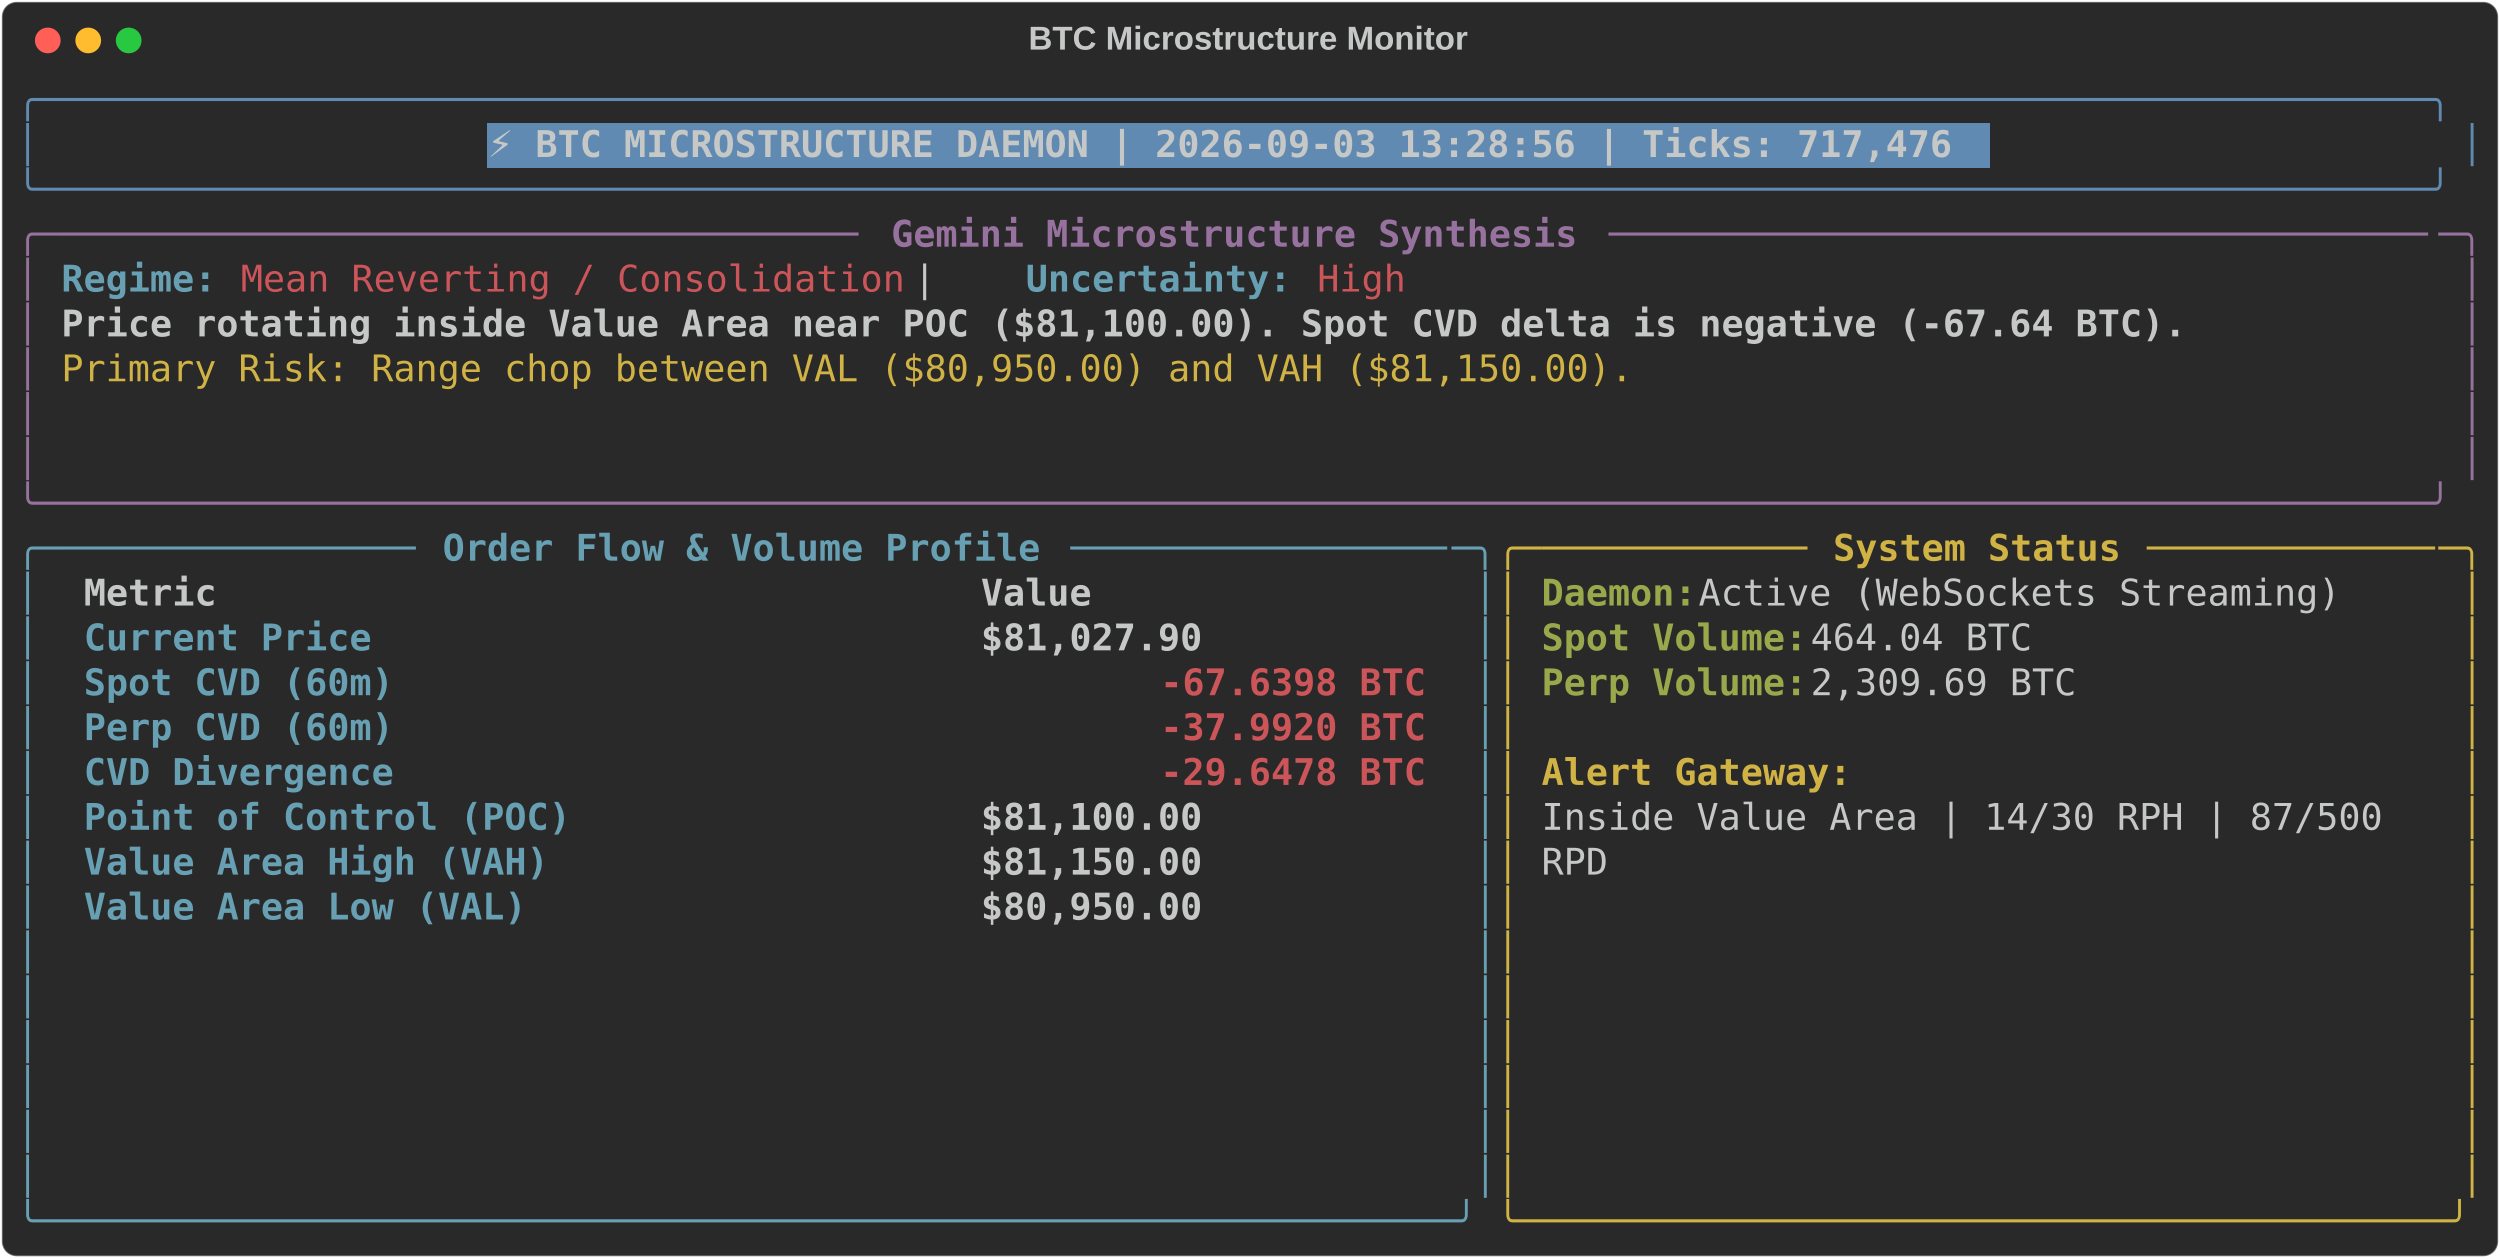
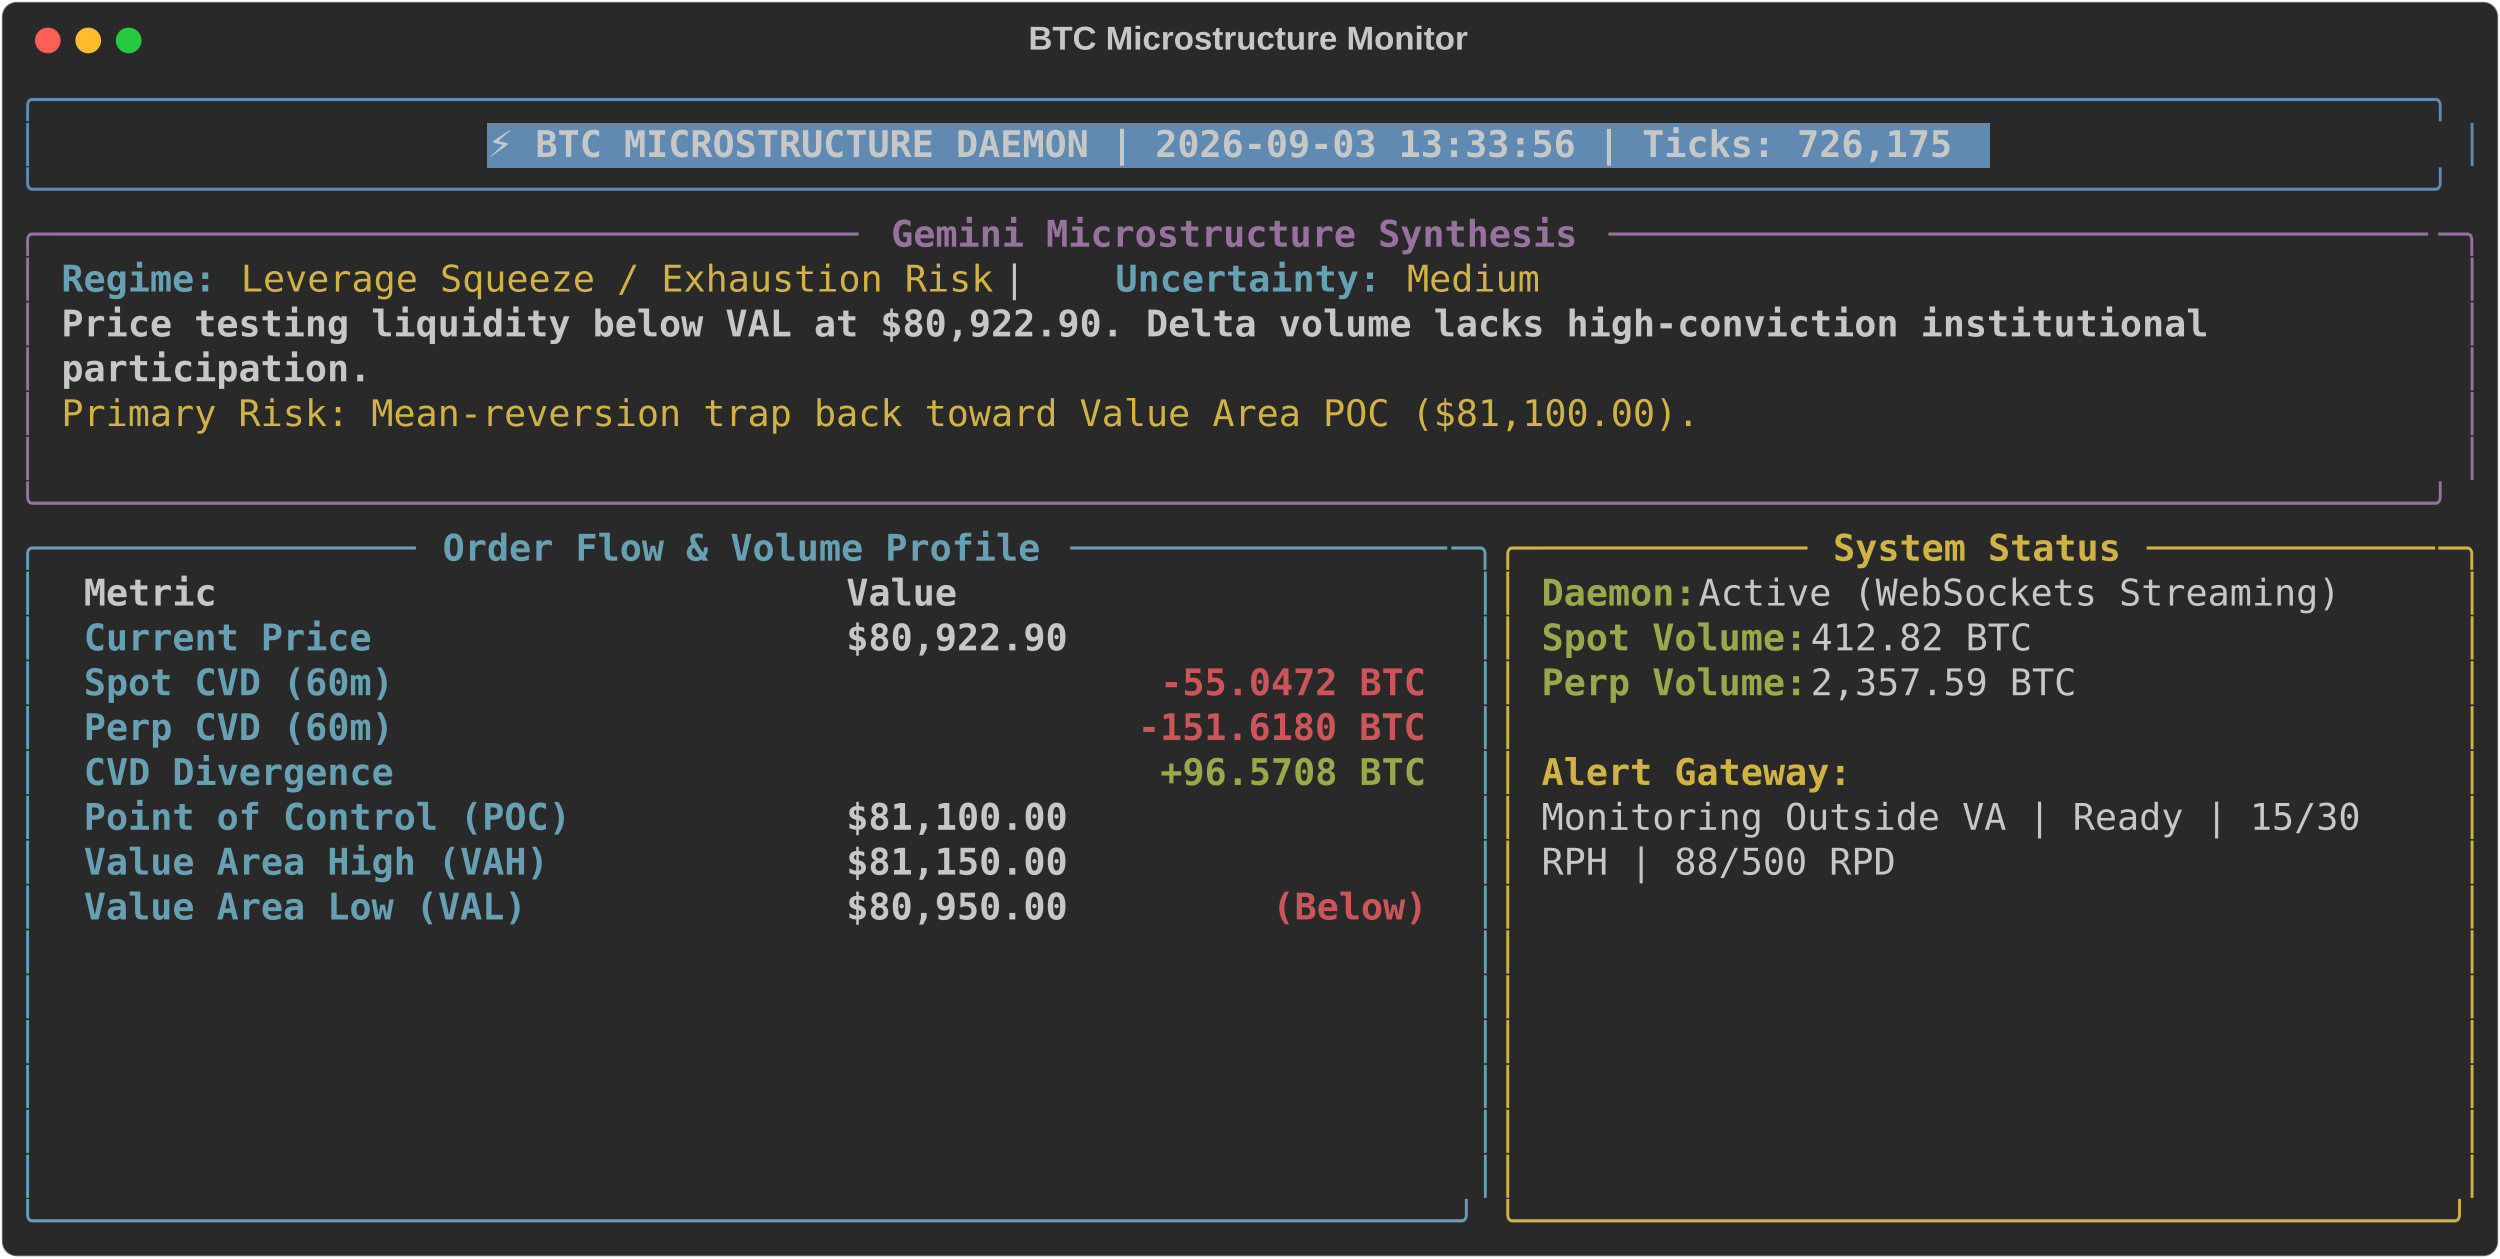
<svg xmlns="http://www.w3.org/2000/svg" class="rich-terminal" viewBox="0 0 1360 684.4">
  <style>

    @font-face {
        font-family: "Fira Code";
        src: local("FiraCode-Regular"),
                url("https://cdnjs.cloudflare.com/ajax/libs/firacode/6.2.0/woff2/FiraCode-Regular.woff2") format("woff2"),
                url("https://cdnjs.cloudflare.com/ajax/libs/firacode/6.2.0/woff/FiraCode-Regular.woff") format("woff");
        font-style: normal;
        font-weight: 400;
    }
    @font-face {
        font-family: "Fira Code";
        src: local("FiraCode-Bold"),
                url("https://cdnjs.cloudflare.com/ajax/libs/firacode/6.2.0/woff2/FiraCode-Bold.woff2") format("woff2"),
                url("https://cdnjs.cloudflare.com/ajax/libs/firacode/6.2.0/woff/FiraCode-Bold.woff") format("woff");
        font-style: bold;
        font-weight: 700;
    }

-     .terminal-2602848865-matrix {
+     .terminal-1379376359-matrix {
        font-family: Fira Code, monospace;
        font-size: 20px;
        line-height: 24.4px;
        font-variant-east-asian: full-width;
    }

-     .terminal-2602848865-title {
+     .terminal-1379376359-title {
        font-size: 18px;
        font-weight: bold;
        font-family: arial;
    }

-     .terminal-2602848865-r1 { fill: #608ab1 }
- .terminal-2602848865-r2 { fill: #c5c8c6 }
- .terminal-2602848865-r3 { fill: #c5c8c6;font-weight: bold }
- .terminal-2602848865-r4 { fill: #98729f }
- .terminal-2602848865-r5 { fill: #98729f;font-weight: bold }
- .terminal-2602848865-r6 { fill: #68a0b3;font-weight: bold }
- .terminal-2602848865-r7 { fill: #cc555a }
- .terminal-2602848865-r8 { fill: #d0b344 }
- .terminal-2602848865-r9 { fill: #68a0b3 }
- .terminal-2602848865-r10 { fill: #d0b344;font-weight: bold }
- .terminal-2602848865-r11 { fill: #98a84b;font-weight: bold }
- .terminal-2602848865-r12 { fill: #cc555a;font-weight: bold }
+     .terminal-1379376359-r1 { fill: #608ab1 }
+ .terminal-1379376359-r2 { fill: #c5c8c6 }
+ .terminal-1379376359-r3 { fill: #c5c8c6;font-weight: bold }
+ .terminal-1379376359-r4 { fill: #98729f }
+ .terminal-1379376359-r5 { fill: #98729f;font-weight: bold }
+ .terminal-1379376359-r6 { fill: #68a0b3;font-weight: bold }
+ .terminal-1379376359-r7 { fill: #d0b344 }
+ .terminal-1379376359-r8 { fill: #68a0b3 }
+ .terminal-1379376359-r9 { fill: #d0b344;font-weight: bold }
+ .terminal-1379376359-r10 { fill: #98a84b;font-weight: bold }
+ .terminal-1379376359-r11 { fill: #cc555a;font-weight: bold }
    </style>
  <defs>
-     <clipPath id="terminal-2602848865-clip-terminal">
+     <clipPath id="terminal-1379376359-clip-terminal">
      <rect x="0" y="0" width="1341.0" height="633.4" />
    </clipPath>
-     <clipPath id="terminal-2602848865-line-0">
+     <clipPath id="terminal-1379376359-line-0">
      <rect x="0" y="1.5" width="1342" height="24.65" />
    </clipPath>
-     <clipPath id="terminal-2602848865-line-1">
+     <clipPath id="terminal-1379376359-line-1">
      <rect x="0" y="25.9" width="1342" height="24.65" />
    </clipPath>
-     <clipPath id="terminal-2602848865-line-2">
+     <clipPath id="terminal-1379376359-line-2">
      <rect x="0" y="50.3" width="1342" height="24.65" />
    </clipPath>
-     <clipPath id="terminal-2602848865-line-3">
+     <clipPath id="terminal-1379376359-line-3">
      <rect x="0" y="74.7" width="1342" height="24.65" />
    </clipPath>
-     <clipPath id="terminal-2602848865-line-4">
+     <clipPath id="terminal-1379376359-line-4">
      <rect x="0" y="99.1" width="1342" height="24.65" />
    </clipPath>
-     <clipPath id="terminal-2602848865-line-5">
+     <clipPath id="terminal-1379376359-line-5">
      <rect x="0" y="123.5" width="1342" height="24.65" />
    </clipPath>
-     <clipPath id="terminal-2602848865-line-6">
+     <clipPath id="terminal-1379376359-line-6">
      <rect x="0" y="147.9" width="1342" height="24.65" />
    </clipPath>
-     <clipPath id="terminal-2602848865-line-7">
+     <clipPath id="terminal-1379376359-line-7">
      <rect x="0" y="172.3" width="1342" height="24.65" />
    </clipPath>
-     <clipPath id="terminal-2602848865-line-8">
+     <clipPath id="terminal-1379376359-line-8">
      <rect x="0" y="196.7" width="1342" height="24.65" />
    </clipPath>
-     <clipPath id="terminal-2602848865-line-9">
+     <clipPath id="terminal-1379376359-line-9">
      <rect x="0" y="221.1" width="1342" height="24.65" />
    </clipPath>
-     <clipPath id="terminal-2602848865-line-10">
+     <clipPath id="terminal-1379376359-line-10">
      <rect x="0" y="245.5" width="1342" height="24.65" />
    </clipPath>
-     <clipPath id="terminal-2602848865-line-11">
+     <clipPath id="terminal-1379376359-line-11">
      <rect x="0" y="269.9" width="1342" height="24.65" />
    </clipPath>
-     <clipPath id="terminal-2602848865-line-12">
+     <clipPath id="terminal-1379376359-line-12">
      <rect x="0" y="294.3" width="1342" height="24.65" />
    </clipPath>
-     <clipPath id="terminal-2602848865-line-13">
+     <clipPath id="terminal-1379376359-line-13">
      <rect x="0" y="318.7" width="1342" height="24.65" />
    </clipPath>
-     <clipPath id="terminal-2602848865-line-14">
+     <clipPath id="terminal-1379376359-line-14">
      <rect x="0" y="343.1" width="1342" height="24.65" />
    </clipPath>
-     <clipPath id="terminal-2602848865-line-15">
+     <clipPath id="terminal-1379376359-line-15">
      <rect x="0" y="367.5" width="1342" height="24.65" />
    </clipPath>
-     <clipPath id="terminal-2602848865-line-16">
+     <clipPath id="terminal-1379376359-line-16">
      <rect x="0" y="391.9" width="1342" height="24.65" />
    </clipPath>
-     <clipPath id="terminal-2602848865-line-17">
+     <clipPath id="terminal-1379376359-line-17">
      <rect x="0" y="416.3" width="1342" height="24.65" />
    </clipPath>
-     <clipPath id="terminal-2602848865-line-18">
+     <clipPath id="terminal-1379376359-line-18">
      <rect x="0" y="440.7" width="1342" height="24.65" />
    </clipPath>
-     <clipPath id="terminal-2602848865-line-19">
+     <clipPath id="terminal-1379376359-line-19">
      <rect x="0" y="465.1" width="1342" height="24.65" />
    </clipPath>
-     <clipPath id="terminal-2602848865-line-20">
+     <clipPath id="terminal-1379376359-line-20">
      <rect x="0" y="489.5" width="1342" height="24.65" />
    </clipPath>
-     <clipPath id="terminal-2602848865-line-21">
+     <clipPath id="terminal-1379376359-line-21">
      <rect x="0" y="513.9" width="1342" height="24.65" />
    </clipPath>
-     <clipPath id="terminal-2602848865-line-22">
+     <clipPath id="terminal-1379376359-line-22">
      <rect x="0" y="538.3" width="1342" height="24.65" />
    </clipPath>
-     <clipPath id="terminal-2602848865-line-23">
+     <clipPath id="terminal-1379376359-line-23">
      <rect x="0" y="562.7" width="1342" height="24.65" />
    </clipPath>
-     <clipPath id="terminal-2602848865-line-24">
+     <clipPath id="terminal-1379376359-line-24">
      <rect x="0" y="587.1" width="1342" height="24.65" />
    </clipPath>
  </defs>
  <rect fill="#292929" stroke="rgba(255,255,255,0.35)" stroke-width="1" x="1" y="1" width="1358" height="682.4" rx="8" />
-   <text class="terminal-2602848865-title" fill="#c5c8c6" text-anchor="middle" x="679" y="27">BTC Microstructure Monitor</text>
+   <text class="terminal-1379376359-title" fill="#c5c8c6" text-anchor="middle" x="679" y="27">BTC Microstructure Monitor</text>
  <g transform="translate(26,22)">
    <circle cx="0" cy="0" r="7" fill="#ff5f57" />
    <circle cx="22" cy="0" r="7" fill="#febc2e" />
    <circle cx="44" cy="0" r="7" fill="#28c840" />
  </g>
-   <g transform="translate(9, 41)" clip-path="url(#terminal-2602848865-clip-terminal)">
+   <g transform="translate(9, 41)" clip-path="url(#terminal-1379376359-clip-terminal)">
    <rect fill="#608ab1" x="256.2" y="25.9" width="817.4" height="24.65" shape-rendering="crispEdges" />
-     <g class="terminal-2602848865-matrix">
-       <text class="terminal-2602848865-r1" x="0" y="20" textLength="1342" clip-path="url(#terminal-2602848865-line-0)">╭────────────────────────────────────────────────────────────────────────────────────────────────────────────╮</text>
-       <text class="terminal-2602848865-r2" x="1342" y="20" textLength="12.2" clip-path="url(#terminal-2602848865-line-0)">
- </text>
-       <text class="terminal-2602848865-r1" x="0" y="44.4" textLength="12.2" clip-path="url(#terminal-2602848865-line-1)">│</text>
-       <text class="terminal-2602848865-r3" x="256.2" y="44.4" textLength="805.2" clip-path="url(#terminal-2602848865-line-1)">⚡ BTC MICROSTRUCTURE DAEMON | 2026-09-03 13:28:56 | Ticks: 717,476</text>
-       <text class="terminal-2602848865-r1" x="1329.8" y="44.4" textLength="12.2" clip-path="url(#terminal-2602848865-line-1)">│</text>
-       <text class="terminal-2602848865-r2" x="1342" y="44.4" textLength="12.2" clip-path="url(#terminal-2602848865-line-1)">
- </text>
-       <text class="terminal-2602848865-r1" x="0" y="68.8" textLength="1342" clip-path="url(#terminal-2602848865-line-2)">╰────────────────────────────────────────────────────────────────────────────────────────────────────────────╯</text>
-       <text class="terminal-2602848865-r2" x="1342" y="68.8" textLength="12.2" clip-path="url(#terminal-2602848865-line-2)">
- </text>
-       <text class="terminal-2602848865-r4" x="0" y="93.2" textLength="24.4" clip-path="url(#terminal-2602848865-line-3)">╭─</text>
-       <text class="terminal-2602848865-r4" x="24.4" y="93.2" textLength="439.2" clip-path="url(#terminal-2602848865-line-3)">────────────────────────────────────</text>
-       <text class="terminal-2602848865-r5" x="475.8" y="93.2" textLength="378.2" clip-path="url(#terminal-2602848865-line-3)">Gemini Microstructure Synthesis</text>
-       <text class="terminal-2602848865-r4" x="866.2" y="93.2" textLength="451.4" clip-path="url(#terminal-2602848865-line-3)">─────────────────────────────────────</text>
-       <text class="terminal-2602848865-r4" x="1317.6" y="93.2" textLength="24.4" clip-path="url(#terminal-2602848865-line-3)">─╮</text>
-       <text class="terminal-2602848865-r2" x="1342" y="93.2" textLength="12.2" clip-path="url(#terminal-2602848865-line-3)">
- </text>
-       <text class="terminal-2602848865-r4" x="0" y="117.6" textLength="12.2" clip-path="url(#terminal-2602848865-line-4)">│</text>
-       <text class="terminal-2602848865-r6" x="24.4" y="117.6" textLength="85.4" clip-path="url(#terminal-2602848865-line-4)">Regime:</text>
-       <text class="terminal-2602848865-r7" x="122" y="117.6" textLength="366" clip-path="url(#terminal-2602848865-line-4)">Mean Reverting / Consolidation</text>
-       <text class="terminal-2602848865-r2" x="488" y="117.6" textLength="61" clip-path="url(#terminal-2602848865-line-4)">  |  </text>
-       <text class="terminal-2602848865-r6" x="549" y="117.6" textLength="146.4" clip-path="url(#terminal-2602848865-line-4)">Uncertainty:</text>
-       <text class="terminal-2602848865-r7" x="707.6" y="117.6" textLength="48.8" clip-path="url(#terminal-2602848865-line-4)">High</text>
-       <text class="terminal-2602848865-r4" x="1329.8" y="117.6" textLength="12.2" clip-path="url(#terminal-2602848865-line-4)">│</text>
-       <text class="terminal-2602848865-r2" x="1342" y="117.6" textLength="12.2" clip-path="url(#terminal-2602848865-line-4)">
- </text>
-       <text class="terminal-2602848865-r4" x="0" y="142" textLength="12.2" clip-path="url(#terminal-2602848865-line-5)">│</text>
-       <text class="terminal-2602848865-r3" x="24.4" y="142" textLength="1171.2" clip-path="url(#terminal-2602848865-line-5)">Price rotating inside Value Area near POC ($81,100.00). Spot CVD delta is negative (-67.64 BTC).</text>
-       <text class="terminal-2602848865-r4" x="1329.8" y="142" textLength="12.2" clip-path="url(#terminal-2602848865-line-5)">│</text>
-       <text class="terminal-2602848865-r2" x="1342" y="142" textLength="12.2" clip-path="url(#terminal-2602848865-line-5)">
- </text>
-       <text class="terminal-2602848865-r4" x="0" y="166.4" textLength="12.2" clip-path="url(#terminal-2602848865-line-6)">│</text>
-       <text class="terminal-2602848865-r8" x="24.4" y="166.4" textLength="866.2" clip-path="url(#terminal-2602848865-line-6)">Primary Risk: Range chop between VAL ($80,950.00) and VAH ($81,150.00).</text>
-       <text class="terminal-2602848865-r4" x="1329.8" y="166.4" textLength="12.2" clip-path="url(#terminal-2602848865-line-6)">│</text>
-       <text class="terminal-2602848865-r2" x="1342" y="166.4" textLength="12.2" clip-path="url(#terminal-2602848865-line-6)">
- </text>
-       <text class="terminal-2602848865-r4" x="0" y="190.8" textLength="12.2" clip-path="url(#terminal-2602848865-line-7)">│</text>
-       <text class="terminal-2602848865-r4" x="1329.8" y="190.8" textLength="12.2" clip-path="url(#terminal-2602848865-line-7)">│</text>
-       <text class="terminal-2602848865-r2" x="1342" y="190.8" textLength="12.2" clip-path="url(#terminal-2602848865-line-7)">
- </text>
-       <text class="terminal-2602848865-r4" x="0" y="215.2" textLength="12.2" clip-path="url(#terminal-2602848865-line-8)">│</text>
-       <text class="terminal-2602848865-r4" x="1329.8" y="215.2" textLength="12.2" clip-path="url(#terminal-2602848865-line-8)">│</text>
-       <text class="terminal-2602848865-r2" x="1342" y="215.2" textLength="12.2" clip-path="url(#terminal-2602848865-line-8)">
- </text>
-       <text class="terminal-2602848865-r4" x="0" y="239.6" textLength="1342" clip-path="url(#terminal-2602848865-line-9)">╰────────────────────────────────────────────────────────────────────────────────────────────────────────────╯</text>
-       <text class="terminal-2602848865-r2" x="1342" y="239.6" textLength="12.2" clip-path="url(#terminal-2602848865-line-9)">
- </text>
-       <text class="terminal-2602848865-r9" x="0" y="264" textLength="24.4" clip-path="url(#terminal-2602848865-line-10)">╭─</text>
-       <text class="terminal-2602848865-r9" x="24.4" y="264" textLength="195.2" clip-path="url(#terminal-2602848865-line-10)">────────────────</text>
-       <text class="terminal-2602848865-r6" x="231.8" y="264" textLength="329.4" clip-path="url(#terminal-2602848865-line-10)">Order Flow &amp; Volume Profile</text>
-       <text class="terminal-2602848865-r9" x="573.4" y="264" textLength="207.4" clip-path="url(#terminal-2602848865-line-10)">─────────────────</text>
-       <text class="terminal-2602848865-r9" x="780.8" y="264" textLength="24.4" clip-path="url(#terminal-2602848865-line-10)">─╮</text>
-       <text class="terminal-2602848865-r8" x="805.2" y="264" textLength="24.4" clip-path="url(#terminal-2602848865-line-10)">╭─</text>
-       <text class="terminal-2602848865-r8" x="829.6" y="264" textLength="146.4" clip-path="url(#terminal-2602848865-line-10)">────────────</text>
-       <text class="terminal-2602848865-r10" x="988.2" y="264" textLength="158.6" clip-path="url(#terminal-2602848865-line-10)">System Status</text>
-       <text class="terminal-2602848865-r8" x="1159" y="264" textLength="158.6" clip-path="url(#terminal-2602848865-line-10)">─────────────</text>
-       <text class="terminal-2602848865-r8" x="1317.6" y="264" textLength="24.4" clip-path="url(#terminal-2602848865-line-10)">─╮</text>
-       <text class="terminal-2602848865-r2" x="1342" y="264" textLength="12.2" clip-path="url(#terminal-2602848865-line-10)">
- </text>
-       <text class="terminal-2602848865-r9" x="0" y="288.4" textLength="12.2" clip-path="url(#terminal-2602848865-line-11)">│</text>
-       <text class="terminal-2602848865-r3" x="36.6" y="288.4" textLength="463.6" clip-path="url(#terminal-2602848865-line-11)">Metric                                </text>
-       <text class="terminal-2602848865-r3" x="524.6" y="288.4" textLength="244" clip-path="url(#terminal-2602848865-line-11)">               Value</text>
-       <text class="terminal-2602848865-r9" x="793" y="288.4" textLength="12.2" clip-path="url(#terminal-2602848865-line-11)">│</text>
-       <text class="terminal-2602848865-r8" x="805.2" y="288.4" textLength="12.2" clip-path="url(#terminal-2602848865-line-11)">│</text>
-       <text class="terminal-2602848865-r11" x="829.6" y="288.4" textLength="85.4" clip-path="url(#terminal-2602848865-line-11)">Daemon:</text>
-       <text class="terminal-2602848865-r2" x="915" y="288.4" textLength="366" clip-path="url(#terminal-2602848865-line-11)"> Active (WebSockets Streaming)</text>
-       <text class="terminal-2602848865-r8" x="1329.8" y="288.4" textLength="12.2" clip-path="url(#terminal-2602848865-line-11)">│</text>
-       <text class="terminal-2602848865-r2" x="1342" y="288.4" textLength="12.2" clip-path="url(#terminal-2602848865-line-11)">
- </text>
-       <text class="terminal-2602848865-r9" x="0" y="312.8" textLength="12.2" clip-path="url(#terminal-2602848865-line-12)">│</text>
-       <text class="terminal-2602848865-r6" x="36.6" y="312.8" textLength="463.6" clip-path="url(#terminal-2602848865-line-12)">Current Price                         </text>
-       <text class="terminal-2602848865-r3" x="524.6" y="312.8" textLength="244" clip-path="url(#terminal-2602848865-line-12)">          $81,027.90</text>
-       <text class="terminal-2602848865-r9" x="793" y="312.8" textLength="12.2" clip-path="url(#terminal-2602848865-line-12)">│</text>
-       <text class="terminal-2602848865-r8" x="805.2" y="312.8" textLength="12.2" clip-path="url(#terminal-2602848865-line-12)">│</text>
-       <text class="terminal-2602848865-r11" x="829.6" y="312.8" textLength="146.4" clip-path="url(#terminal-2602848865-line-12)">Spot Volume:</text>
-       <text class="terminal-2602848865-r2" x="976" y="312.8" textLength="134.2" clip-path="url(#terminal-2602848865-line-12)"> 464.04 BTC</text>
-       <text class="terminal-2602848865-r8" x="1329.8" y="312.8" textLength="12.2" clip-path="url(#terminal-2602848865-line-12)">│</text>
-       <text class="terminal-2602848865-r2" x="1342" y="312.8" textLength="12.2" clip-path="url(#terminal-2602848865-line-12)">
- </text>
-       <text class="terminal-2602848865-r9" x="0" y="337.2" textLength="12.2" clip-path="url(#terminal-2602848865-line-13)">│</text>
-       <text class="terminal-2602848865-r6" x="36.6" y="337.2" textLength="463.6" clip-path="url(#terminal-2602848865-line-13)">Spot CVD (60m)                        </text>
-       <text class="terminal-2602848865-r12" x="622.2" y="337.2" textLength="146.4" clip-path="url(#terminal-2602848865-line-13)">-67.6398 BTC</text>
-       <text class="terminal-2602848865-r9" x="793" y="337.2" textLength="12.2" clip-path="url(#terminal-2602848865-line-13)">│</text>
-       <text class="terminal-2602848865-r8" x="805.2" y="337.2" textLength="12.2" clip-path="url(#terminal-2602848865-line-13)">│</text>
-       <text class="terminal-2602848865-r11" x="829.6" y="337.2" textLength="146.4" clip-path="url(#terminal-2602848865-line-13)">Perp Volume:</text>
-       <text class="terminal-2602848865-r2" x="976" y="337.2" textLength="158.6" clip-path="url(#terminal-2602848865-line-13)"> 2,309.69 BTC</text>
-       <text class="terminal-2602848865-r8" x="1329.8" y="337.2" textLength="12.2" clip-path="url(#terminal-2602848865-line-13)">│</text>
-       <text class="terminal-2602848865-r2" x="1342" y="337.2" textLength="12.2" clip-path="url(#terminal-2602848865-line-13)">
- </text>
-       <text class="terminal-2602848865-r9" x="0" y="361.6" textLength="12.2" clip-path="url(#terminal-2602848865-line-14)">│</text>
-       <text class="terminal-2602848865-r6" x="36.6" y="361.6" textLength="463.6" clip-path="url(#terminal-2602848865-line-14)">Perp CVD (60m)                        </text>
-       <text class="terminal-2602848865-r12" x="622.2" y="361.6" textLength="146.4" clip-path="url(#terminal-2602848865-line-14)">-37.9920 BTC</text>
-       <text class="terminal-2602848865-r9" x="793" y="361.6" textLength="12.2" clip-path="url(#terminal-2602848865-line-14)">│</text>
-       <text class="terminal-2602848865-r8" x="805.2" y="361.6" textLength="12.2" clip-path="url(#terminal-2602848865-line-14)">│</text>
-       <text class="terminal-2602848865-r8" x="1329.8" y="361.6" textLength="12.2" clip-path="url(#terminal-2602848865-line-14)">│</text>
-       <text class="terminal-2602848865-r2" x="1342" y="361.6" textLength="12.2" clip-path="url(#terminal-2602848865-line-14)">
- </text>
-       <text class="terminal-2602848865-r9" x="0" y="386" textLength="12.2" clip-path="url(#terminal-2602848865-line-15)">│</text>
-       <text class="terminal-2602848865-r6" x="36.6" y="386" textLength="463.6" clip-path="url(#terminal-2602848865-line-15)">CVD Divergence                        </text>
-       <text class="terminal-2602848865-r12" x="622.2" y="386" textLength="146.4" clip-path="url(#terminal-2602848865-line-15)">-29.6478 BTC</text>
-       <text class="terminal-2602848865-r9" x="793" y="386" textLength="12.2" clip-path="url(#terminal-2602848865-line-15)">│</text>
-       <text class="terminal-2602848865-r8" x="805.2" y="386" textLength="12.2" clip-path="url(#terminal-2602848865-line-15)">│</text>
-       <text class="terminal-2602848865-r10" x="829.6" y="386" textLength="170.8" clip-path="url(#terminal-2602848865-line-15)">Alert Gateway:</text>
-       <text class="terminal-2602848865-r8" x="1329.8" y="386" textLength="12.2" clip-path="url(#terminal-2602848865-line-15)">│</text>
-       <text class="terminal-2602848865-r2" x="1342" y="386" textLength="12.2" clip-path="url(#terminal-2602848865-line-15)">
- </text>
-       <text class="terminal-2602848865-r9" x="0" y="410.4" textLength="12.2" clip-path="url(#terminal-2602848865-line-16)">│</text>
-       <text class="terminal-2602848865-r6" x="36.6" y="410.4" textLength="463.6" clip-path="url(#terminal-2602848865-line-16)">Point of Control (POC)                </text>
-       <text class="terminal-2602848865-r3" x="524.6" y="410.4" textLength="244" clip-path="url(#terminal-2602848865-line-16)">          $81,100.00</text>
-       <text class="terminal-2602848865-r9" x="793" y="410.4" textLength="12.2" clip-path="url(#terminal-2602848865-line-16)">│</text>
-       <text class="terminal-2602848865-r8" x="805.2" y="410.4" textLength="12.2" clip-path="url(#terminal-2602848865-line-16)">│</text>
-       <text class="terminal-2602848865-r2" x="829.6" y="410.4" textLength="475.8" clip-path="url(#terminal-2602848865-line-16)">Inside Value Area | 14/30 RPH | 87/500 </text>
-       <text class="terminal-2602848865-r8" x="1329.8" y="410.4" textLength="12.2" clip-path="url(#terminal-2602848865-line-16)">│</text>
-       <text class="terminal-2602848865-r2" x="1342" y="410.4" textLength="12.2" clip-path="url(#terminal-2602848865-line-16)">
- </text>
-       <text class="terminal-2602848865-r9" x="0" y="434.8" textLength="12.2" clip-path="url(#terminal-2602848865-line-17)">│</text>
-       <text class="terminal-2602848865-r6" x="36.6" y="434.8" textLength="463.6" clip-path="url(#terminal-2602848865-line-17)">Value Area High (VAH)                 </text>
-       <text class="terminal-2602848865-r3" x="524.6" y="434.8" textLength="244" clip-path="url(#terminal-2602848865-line-17)">          $81,150.00</text>
-       <text class="terminal-2602848865-r9" x="793" y="434.8" textLength="12.2" clip-path="url(#terminal-2602848865-line-17)">│</text>
-       <text class="terminal-2602848865-r8" x="805.2" y="434.8" textLength="12.2" clip-path="url(#terminal-2602848865-line-17)">│</text>
-       <text class="terminal-2602848865-r2" x="829.6" y="434.8" textLength="36.6" clip-path="url(#terminal-2602848865-line-17)">RPD</text>
-       <text class="terminal-2602848865-r8" x="1329.8" y="434.8" textLength="12.2" clip-path="url(#terminal-2602848865-line-17)">│</text>
-       <text class="terminal-2602848865-r2" x="1342" y="434.8" textLength="12.2" clip-path="url(#terminal-2602848865-line-17)">
- </text>
-       <text class="terminal-2602848865-r9" x="0" y="459.2" textLength="12.2" clip-path="url(#terminal-2602848865-line-18)">│</text>
-       <text class="terminal-2602848865-r6" x="36.6" y="459.2" textLength="463.6" clip-path="url(#terminal-2602848865-line-18)">Value Area Low (VAL)                  </text>
-       <text class="terminal-2602848865-r3" x="524.6" y="459.2" textLength="244" clip-path="url(#terminal-2602848865-line-18)">          $80,950.00</text>
-       <text class="terminal-2602848865-r9" x="793" y="459.2" textLength="12.2" clip-path="url(#terminal-2602848865-line-18)">│</text>
-       <text class="terminal-2602848865-r8" x="805.2" y="459.2" textLength="12.2" clip-path="url(#terminal-2602848865-line-18)">│</text>
-       <text class="terminal-2602848865-r8" x="1329.8" y="459.2" textLength="12.2" clip-path="url(#terminal-2602848865-line-18)">│</text>
-       <text class="terminal-2602848865-r2" x="1342" y="459.2" textLength="12.2" clip-path="url(#terminal-2602848865-line-18)">
- </text>
-       <text class="terminal-2602848865-r9" x="0" y="483.6" textLength="12.2" clip-path="url(#terminal-2602848865-line-19)">│</text>
-       <text class="terminal-2602848865-r9" x="793" y="483.6" textLength="12.2" clip-path="url(#terminal-2602848865-line-19)">│</text>
-       <text class="terminal-2602848865-r8" x="805.2" y="483.6" textLength="12.2" clip-path="url(#terminal-2602848865-line-19)">│</text>
-       <text class="terminal-2602848865-r8" x="1329.8" y="483.6" textLength="12.2" clip-path="url(#terminal-2602848865-line-19)">│</text>
-       <text class="terminal-2602848865-r2" x="1342" y="483.6" textLength="12.2" clip-path="url(#terminal-2602848865-line-19)">
- </text>
-       <text class="terminal-2602848865-r9" x="0" y="508" textLength="12.2" clip-path="url(#terminal-2602848865-line-20)">│</text>
-       <text class="terminal-2602848865-r9" x="793" y="508" textLength="12.2" clip-path="url(#terminal-2602848865-line-20)">│</text>
-       <text class="terminal-2602848865-r8" x="805.2" y="508" textLength="12.2" clip-path="url(#terminal-2602848865-line-20)">│</text>
-       <text class="terminal-2602848865-r8" x="1329.8" y="508" textLength="12.2" clip-path="url(#terminal-2602848865-line-20)">│</text>
-       <text class="terminal-2602848865-r2" x="1342" y="508" textLength="12.2" clip-path="url(#terminal-2602848865-line-20)">
- </text>
-       <text class="terminal-2602848865-r9" x="0" y="532.4" textLength="12.2" clip-path="url(#terminal-2602848865-line-21)">│</text>
-       <text class="terminal-2602848865-r9" x="793" y="532.4" textLength="12.2" clip-path="url(#terminal-2602848865-line-21)">│</text>
-       <text class="terminal-2602848865-r8" x="805.2" y="532.4" textLength="12.2" clip-path="url(#terminal-2602848865-line-21)">│</text>
-       <text class="terminal-2602848865-r8" x="1329.8" y="532.4" textLength="12.2" clip-path="url(#terminal-2602848865-line-21)">│</text>
-       <text class="terminal-2602848865-r2" x="1342" y="532.4" textLength="12.2" clip-path="url(#terminal-2602848865-line-21)">
- </text>
-       <text class="terminal-2602848865-r9" x="0" y="556.8" textLength="12.2" clip-path="url(#terminal-2602848865-line-22)">│</text>
-       <text class="terminal-2602848865-r9" x="793" y="556.8" textLength="12.2" clip-path="url(#terminal-2602848865-line-22)">│</text>
-       <text class="terminal-2602848865-r8" x="805.2" y="556.8" textLength="12.2" clip-path="url(#terminal-2602848865-line-22)">│</text>
-       <text class="terminal-2602848865-r8" x="1329.8" y="556.8" textLength="12.2" clip-path="url(#terminal-2602848865-line-22)">│</text>
-       <text class="terminal-2602848865-r2" x="1342" y="556.8" textLength="12.2" clip-path="url(#terminal-2602848865-line-22)">
- </text>
-       <text class="terminal-2602848865-r9" x="0" y="581.2" textLength="12.2" clip-path="url(#terminal-2602848865-line-23)">│</text>
-       <text class="terminal-2602848865-r9" x="793" y="581.2" textLength="12.2" clip-path="url(#terminal-2602848865-line-23)">│</text>
-       <text class="terminal-2602848865-r8" x="805.2" y="581.2" textLength="12.2" clip-path="url(#terminal-2602848865-line-23)">│</text>
-       <text class="terminal-2602848865-r8" x="1329.8" y="581.2" textLength="12.2" clip-path="url(#terminal-2602848865-line-23)">│</text>
-       <text class="terminal-2602848865-r2" x="1342" y="581.2" textLength="12.2" clip-path="url(#terminal-2602848865-line-23)">
- </text>
-       <text class="terminal-2602848865-r9" x="0" y="605.6" textLength="12.2" clip-path="url(#terminal-2602848865-line-24)">│</text>
-       <text class="terminal-2602848865-r9" x="793" y="605.6" textLength="12.2" clip-path="url(#terminal-2602848865-line-24)">│</text>
-       <text class="terminal-2602848865-r8" x="805.2" y="605.6" textLength="12.2" clip-path="url(#terminal-2602848865-line-24)">│</text>
-       <text class="terminal-2602848865-r8" x="1329.8" y="605.6" textLength="12.2" clip-path="url(#terminal-2602848865-line-24)">│</text>
-       <text class="terminal-2602848865-r2" x="1342" y="605.6" textLength="12.2" clip-path="url(#terminal-2602848865-line-24)">
- </text>
-       <text class="terminal-2602848865-r9" x="0" y="630" textLength="805.2" clip-path="url(#terminal-2602848865-line-25)">╰────────────────────────────────────────────────────────────────╯</text>
-       <text class="terminal-2602848865-r8" x="805.2" y="630" textLength="536.8" clip-path="url(#terminal-2602848865-line-25)">╰──────────────────────────────────────────╯</text>
-       <text class="terminal-2602848865-r2" x="1342" y="630" textLength="12.2" clip-path="url(#terminal-2602848865-line-25)">
+     <g class="terminal-1379376359-matrix">
+       <text class="terminal-1379376359-r1" x="0" y="20" textLength="1342" clip-path="url(#terminal-1379376359-line-0)">╭────────────────────────────────────────────────────────────────────────────────────────────────────────────╮</text>
+       <text class="terminal-1379376359-r2" x="1342" y="20" textLength="12.2" clip-path="url(#terminal-1379376359-line-0)">
+ </text>
+       <text class="terminal-1379376359-r1" x="0" y="44.4" textLength="12.2" clip-path="url(#terminal-1379376359-line-1)">│</text>
+       <text class="terminal-1379376359-r3" x="256.2" y="44.4" textLength="805.2" clip-path="url(#terminal-1379376359-line-1)">⚡ BTC MICROSTRUCTURE DAEMON | 2026-09-03 13:33:56 | Ticks: 726,175</text>
+       <text class="terminal-1379376359-r1" x="1329.8" y="44.4" textLength="12.2" clip-path="url(#terminal-1379376359-line-1)">│</text>
+       <text class="terminal-1379376359-r2" x="1342" y="44.4" textLength="12.2" clip-path="url(#terminal-1379376359-line-1)">
+ </text>
+       <text class="terminal-1379376359-r1" x="0" y="68.8" textLength="1342" clip-path="url(#terminal-1379376359-line-2)">╰────────────────────────────────────────────────────────────────────────────────────────────────────────────╯</text>
+       <text class="terminal-1379376359-r2" x="1342" y="68.8" textLength="12.2" clip-path="url(#terminal-1379376359-line-2)">
+ </text>
+       <text class="terminal-1379376359-r4" x="0" y="93.2" textLength="24.4" clip-path="url(#terminal-1379376359-line-3)">╭─</text>
+       <text class="terminal-1379376359-r4" x="24.4" y="93.2" textLength="439.2" clip-path="url(#terminal-1379376359-line-3)">────────────────────────────────────</text>
+       <text class="terminal-1379376359-r5" x="475.8" y="93.2" textLength="378.2" clip-path="url(#terminal-1379376359-line-3)">Gemini Microstructure Synthesis</text>
+       <text class="terminal-1379376359-r4" x="866.2" y="93.2" textLength="451.4" clip-path="url(#terminal-1379376359-line-3)">─────────────────────────────────────</text>
+       <text class="terminal-1379376359-r4" x="1317.6" y="93.2" textLength="24.4" clip-path="url(#terminal-1379376359-line-3)">─╮</text>
+       <text class="terminal-1379376359-r2" x="1342" y="93.2" textLength="12.2" clip-path="url(#terminal-1379376359-line-3)">
+ </text>
+       <text class="terminal-1379376359-r4" x="0" y="117.6" textLength="12.2" clip-path="url(#terminal-1379376359-line-4)">│</text>
+       <text class="terminal-1379376359-r6" x="24.4" y="117.6" textLength="85.4" clip-path="url(#terminal-1379376359-line-4)">Regime:</text>
+       <text class="terminal-1379376359-r7" x="122" y="117.6" textLength="414.8" clip-path="url(#terminal-1379376359-line-4)">Leverage Squeeze / Exhaustion Risk</text>
+       <text class="terminal-1379376359-r2" x="536.8" y="117.6" textLength="61" clip-path="url(#terminal-1379376359-line-4)">  |  </text>
+       <text class="terminal-1379376359-r6" x="597.8" y="117.6" textLength="146.4" clip-path="url(#terminal-1379376359-line-4)">Uncertainty:</text>
+       <text class="terminal-1379376359-r7" x="756.4" y="117.6" textLength="73.2" clip-path="url(#terminal-1379376359-line-4)">Medium</text>
+       <text class="terminal-1379376359-r4" x="1329.8" y="117.6" textLength="12.2" clip-path="url(#terminal-1379376359-line-4)">│</text>
+       <text class="terminal-1379376359-r2" x="1342" y="117.6" textLength="12.2" clip-path="url(#terminal-1379376359-line-4)">
+ </text>
+       <text class="terminal-1379376359-r4" x="0" y="142" textLength="12.2" clip-path="url(#terminal-1379376359-line-5)">│</text>
+       <text class="terminal-1379376359-r3" x="24.4" y="142" textLength="1195.6" clip-path="url(#terminal-1379376359-line-5)">Price testing liquidity below VAL at $80,922.90. Delta volume lacks high-conviction institutional </text>
+       <text class="terminal-1379376359-r4" x="1329.8" y="142" textLength="12.2" clip-path="url(#terminal-1379376359-line-5)">│</text>
+       <text class="terminal-1379376359-r2" x="1342" y="142" textLength="12.2" clip-path="url(#terminal-1379376359-line-5)">
+ </text>
+       <text class="terminal-1379376359-r4" x="0" y="166.4" textLength="12.2" clip-path="url(#terminal-1379376359-line-6)">│</text>
+       <text class="terminal-1379376359-r3" x="24.4" y="166.4" textLength="170.8" clip-path="url(#terminal-1379376359-line-6)">participation.</text>
+       <text class="terminal-1379376359-r4" x="1329.8" y="166.4" textLength="12.2" clip-path="url(#terminal-1379376359-line-6)">│</text>
+       <text class="terminal-1379376359-r2" x="1342" y="166.4" textLength="12.2" clip-path="url(#terminal-1379376359-line-6)">
+ </text>
+       <text class="terminal-1379376359-r4" x="0" y="190.8" textLength="12.2" clip-path="url(#terminal-1379376359-line-7)">│</text>
+       <text class="terminal-1379376359-r7" x="24.4" y="190.8" textLength="902.8" clip-path="url(#terminal-1379376359-line-7)">Primary Risk: Mean-reversion trap back toward Value Area POC ($81,100.00).</text>
+       <text class="terminal-1379376359-r4" x="1329.8" y="190.8" textLength="12.2" clip-path="url(#terminal-1379376359-line-7)">│</text>
+       <text class="terminal-1379376359-r2" x="1342" y="190.8" textLength="12.2" clip-path="url(#terminal-1379376359-line-7)">
+ </text>
+       <text class="terminal-1379376359-r4" x="0" y="215.2" textLength="12.2" clip-path="url(#terminal-1379376359-line-8)">│</text>
+       <text class="terminal-1379376359-r4" x="1329.8" y="215.2" textLength="12.2" clip-path="url(#terminal-1379376359-line-8)">│</text>
+       <text class="terminal-1379376359-r2" x="1342" y="215.2" textLength="12.2" clip-path="url(#terminal-1379376359-line-8)">
+ </text>
+       <text class="terminal-1379376359-r4" x="0" y="239.6" textLength="1342" clip-path="url(#terminal-1379376359-line-9)">╰────────────────────────────────────────────────────────────────────────────────────────────────────────────╯</text>
+       <text class="terminal-1379376359-r2" x="1342" y="239.6" textLength="12.2" clip-path="url(#terminal-1379376359-line-9)">
+ </text>
+       <text class="terminal-1379376359-r8" x="0" y="264" textLength="24.4" clip-path="url(#terminal-1379376359-line-10)">╭─</text>
+       <text class="terminal-1379376359-r8" x="24.4" y="264" textLength="195.2" clip-path="url(#terminal-1379376359-line-10)">────────────────</text>
+       <text class="terminal-1379376359-r6" x="231.8" y="264" textLength="329.4" clip-path="url(#terminal-1379376359-line-10)">Order Flow &amp; Volume Profile</text>
+       <text class="terminal-1379376359-r8" x="573.4" y="264" textLength="207.4" clip-path="url(#terminal-1379376359-line-10)">─────────────────</text>
+       <text class="terminal-1379376359-r8" x="780.8" y="264" textLength="24.4" clip-path="url(#terminal-1379376359-line-10)">─╮</text>
+       <text class="terminal-1379376359-r7" x="805.2" y="264" textLength="24.4" clip-path="url(#terminal-1379376359-line-10)">╭─</text>
+       <text class="terminal-1379376359-r7" x="829.6" y="264" textLength="146.4" clip-path="url(#terminal-1379376359-line-10)">────────────</text>
+       <text class="terminal-1379376359-r9" x="988.2" y="264" textLength="158.6" clip-path="url(#terminal-1379376359-line-10)">System Status</text>
+       <text class="terminal-1379376359-r7" x="1159" y="264" textLength="158.6" clip-path="url(#terminal-1379376359-line-10)">─────────────</text>
+       <text class="terminal-1379376359-r7" x="1317.6" y="264" textLength="24.4" clip-path="url(#terminal-1379376359-line-10)">─╮</text>
+       <text class="terminal-1379376359-r2" x="1342" y="264" textLength="12.2" clip-path="url(#terminal-1379376359-line-10)">
+ </text>
+       <text class="terminal-1379376359-r8" x="0" y="288.4" textLength="12.2" clip-path="url(#terminal-1379376359-line-11)">│</text>
+       <text class="terminal-1379376359-r3" x="36.6" y="288.4" textLength="390.4" clip-path="url(#terminal-1379376359-line-11)">Metric                          </text>
+       <text class="terminal-1379376359-r3" x="451.4" y="288.4" textLength="317.2" clip-path="url(#terminal-1379376359-line-11)">                     Value</text>
+       <text class="terminal-1379376359-r8" x="793" y="288.4" textLength="12.2" clip-path="url(#terminal-1379376359-line-11)">│</text>
+       <text class="terminal-1379376359-r7" x="805.2" y="288.4" textLength="12.2" clip-path="url(#terminal-1379376359-line-11)">│</text>
+       <text class="terminal-1379376359-r10" x="829.6" y="288.4" textLength="85.4" clip-path="url(#terminal-1379376359-line-11)">Daemon:</text>
+       <text class="terminal-1379376359-r2" x="915" y="288.4" textLength="366" clip-path="url(#terminal-1379376359-line-11)"> Active (WebSockets Streaming)</text>
+       <text class="terminal-1379376359-r7" x="1329.8" y="288.4" textLength="12.2" clip-path="url(#terminal-1379376359-line-11)">│</text>
+       <text class="terminal-1379376359-r2" x="1342" y="288.4" textLength="12.2" clip-path="url(#terminal-1379376359-line-11)">
+ </text>
+       <text class="terminal-1379376359-r8" x="0" y="312.8" textLength="12.2" clip-path="url(#terminal-1379376359-line-12)">│</text>
+       <text class="terminal-1379376359-r6" x="36.6" y="312.8" textLength="390.4" clip-path="url(#terminal-1379376359-line-12)">Current Price                   </text>
+       <text class="terminal-1379376359-r3" x="451.4" y="312.8" textLength="317.2" clip-path="url(#terminal-1379376359-line-12)">                $80,922.90</text>
+       <text class="terminal-1379376359-r8" x="793" y="312.8" textLength="12.2" clip-path="url(#terminal-1379376359-line-12)">│</text>
+       <text class="terminal-1379376359-r7" x="805.2" y="312.8" textLength="12.2" clip-path="url(#terminal-1379376359-line-12)">│</text>
+       <text class="terminal-1379376359-r10" x="829.6" y="312.8" textLength="146.4" clip-path="url(#terminal-1379376359-line-12)">Spot Volume:</text>
+       <text class="terminal-1379376359-r2" x="976" y="312.8" textLength="134.2" clip-path="url(#terminal-1379376359-line-12)"> 412.82 BTC</text>
+       <text class="terminal-1379376359-r7" x="1329.8" y="312.8" textLength="12.2" clip-path="url(#terminal-1379376359-line-12)">│</text>
+       <text class="terminal-1379376359-r2" x="1342" y="312.8" textLength="12.2" clip-path="url(#terminal-1379376359-line-12)">
+ </text>
+       <text class="terminal-1379376359-r8" x="0" y="337.2" textLength="12.2" clip-path="url(#terminal-1379376359-line-13)">│</text>
+       <text class="terminal-1379376359-r6" x="36.6" y="337.2" textLength="390.4" clip-path="url(#terminal-1379376359-line-13)">Spot CVD (60m)                  </text>
+       <text class="terminal-1379376359-r11" x="622.2" y="337.2" textLength="146.4" clip-path="url(#terminal-1379376359-line-13)">-55.0472 BTC</text>
+       <text class="terminal-1379376359-r8" x="793" y="337.2" textLength="12.2" clip-path="url(#terminal-1379376359-line-13)">│</text>
+       <text class="terminal-1379376359-r7" x="805.2" y="337.2" textLength="12.2" clip-path="url(#terminal-1379376359-line-13)">│</text>
+       <text class="terminal-1379376359-r10" x="829.6" y="337.2" textLength="146.4" clip-path="url(#terminal-1379376359-line-13)">Perp Volume:</text>
+       <text class="terminal-1379376359-r2" x="976" y="337.2" textLength="158.6" clip-path="url(#terminal-1379376359-line-13)"> 2,357.59 BTC</text>
+       <text class="terminal-1379376359-r7" x="1329.8" y="337.2" textLength="12.2" clip-path="url(#terminal-1379376359-line-13)">│</text>
+       <text class="terminal-1379376359-r2" x="1342" y="337.2" textLength="12.2" clip-path="url(#terminal-1379376359-line-13)">
+ </text>
+       <text class="terminal-1379376359-r8" x="0" y="361.6" textLength="12.2" clip-path="url(#terminal-1379376359-line-14)">│</text>
+       <text class="terminal-1379376359-r6" x="36.6" y="361.6" textLength="390.4" clip-path="url(#terminal-1379376359-line-14)">Perp CVD (60m)                  </text>
+       <text class="terminal-1379376359-r11" x="610" y="361.6" textLength="158.6" clip-path="url(#terminal-1379376359-line-14)">-151.6180 BTC</text>
+       <text class="terminal-1379376359-r8" x="793" y="361.6" textLength="12.2" clip-path="url(#terminal-1379376359-line-14)">│</text>
+       <text class="terminal-1379376359-r7" x="805.2" y="361.6" textLength="12.2" clip-path="url(#terminal-1379376359-line-14)">│</text>
+       <text class="terminal-1379376359-r7" x="1329.8" y="361.6" textLength="12.2" clip-path="url(#terminal-1379376359-line-14)">│</text>
+       <text class="terminal-1379376359-r2" x="1342" y="361.6" textLength="12.2" clip-path="url(#terminal-1379376359-line-14)">
+ </text>
+       <text class="terminal-1379376359-r8" x="0" y="386" textLength="12.2" clip-path="url(#terminal-1379376359-line-15)">│</text>
+       <text class="terminal-1379376359-r6" x="36.6" y="386" textLength="390.4" clip-path="url(#terminal-1379376359-line-15)">CVD Divergence                  </text>
+       <text class="terminal-1379376359-r10" x="622.2" y="386" textLength="146.4" clip-path="url(#terminal-1379376359-line-15)">+96.5708 BTC</text>
+       <text class="terminal-1379376359-r8" x="793" y="386" textLength="12.2" clip-path="url(#terminal-1379376359-line-15)">│</text>
+       <text class="terminal-1379376359-r7" x="805.2" y="386" textLength="12.2" clip-path="url(#terminal-1379376359-line-15)">│</text>
+       <text class="terminal-1379376359-r9" x="829.6" y="386" textLength="170.8" clip-path="url(#terminal-1379376359-line-15)">Alert Gateway:</text>
+       <text class="terminal-1379376359-r7" x="1329.8" y="386" textLength="12.2" clip-path="url(#terminal-1379376359-line-15)">│</text>
+       <text class="terminal-1379376359-r2" x="1342" y="386" textLength="12.2" clip-path="url(#terminal-1379376359-line-15)">
+ </text>
+       <text class="terminal-1379376359-r8" x="0" y="410.4" textLength="12.2" clip-path="url(#terminal-1379376359-line-16)">│</text>
+       <text class="terminal-1379376359-r6" x="36.6" y="410.4" textLength="390.4" clip-path="url(#terminal-1379376359-line-16)">Point of Control (POC)          </text>
+       <text class="terminal-1379376359-r3" x="451.4" y="410.4" textLength="317.2" clip-path="url(#terminal-1379376359-line-16)">                $81,100.00</text>
+       <text class="terminal-1379376359-r8" x="793" y="410.4" textLength="12.2" clip-path="url(#terminal-1379376359-line-16)">│</text>
+       <text class="terminal-1379376359-r7" x="805.2" y="410.4" textLength="12.2" clip-path="url(#terminal-1379376359-line-16)">│</text>
+       <text class="terminal-1379376359-r2" x="829.6" y="410.4" textLength="463.6" clip-path="url(#terminal-1379376359-line-16)">Monitoring Outside VA | Ready | 15/30 </text>
+       <text class="terminal-1379376359-r7" x="1329.8" y="410.4" textLength="12.2" clip-path="url(#terminal-1379376359-line-16)">│</text>
+       <text class="terminal-1379376359-r2" x="1342" y="410.4" textLength="12.2" clip-path="url(#terminal-1379376359-line-16)">
+ </text>
+       <text class="terminal-1379376359-r8" x="0" y="434.8" textLength="12.2" clip-path="url(#terminal-1379376359-line-17)">│</text>
+       <text class="terminal-1379376359-r6" x="36.6" y="434.8" textLength="390.4" clip-path="url(#terminal-1379376359-line-17)">Value Area High (VAH)           </text>
+       <text class="terminal-1379376359-r3" x="451.4" y="434.8" textLength="317.2" clip-path="url(#terminal-1379376359-line-17)">                $81,150.00</text>
+       <text class="terminal-1379376359-r8" x="793" y="434.8" textLength="12.2" clip-path="url(#terminal-1379376359-line-17)">│</text>
+       <text class="terminal-1379376359-r7" x="805.2" y="434.8" textLength="12.2" clip-path="url(#terminal-1379376359-line-17)">│</text>
+       <text class="terminal-1379376359-r2" x="829.6" y="434.8" textLength="195.2" clip-path="url(#terminal-1379376359-line-17)">RPH | 88/500 RPD</text>
+       <text class="terminal-1379376359-r7" x="1329.8" y="434.8" textLength="12.2" clip-path="url(#terminal-1379376359-line-17)">│</text>
+       <text class="terminal-1379376359-r2" x="1342" y="434.8" textLength="12.2" clip-path="url(#terminal-1379376359-line-17)">
+ </text>
+       <text class="terminal-1379376359-r8" x="0" y="459.2" textLength="12.2" clip-path="url(#terminal-1379376359-line-18)">│</text>
+       <text class="terminal-1379376359-r6" x="36.6" y="459.2" textLength="390.4" clip-path="url(#terminal-1379376359-line-18)">Value Area Low (VAL)            </text>
+       <text class="terminal-1379376359-r3" x="451.4" y="459.2" textLength="231.8" clip-path="url(#terminal-1379376359-line-18)">        $80,950.00 </text>
+       <text class="terminal-1379376359-r11" x="683.2" y="459.2" textLength="85.4" clip-path="url(#terminal-1379376359-line-18)">(Below)</text>
+       <text class="terminal-1379376359-r8" x="793" y="459.2" textLength="12.2" clip-path="url(#terminal-1379376359-line-18)">│</text>
+       <text class="terminal-1379376359-r7" x="805.2" y="459.2" textLength="12.2" clip-path="url(#terminal-1379376359-line-18)">│</text>
+       <text class="terminal-1379376359-r7" x="1329.8" y="459.2" textLength="12.2" clip-path="url(#terminal-1379376359-line-18)">│</text>
+       <text class="terminal-1379376359-r2" x="1342" y="459.2" textLength="12.2" clip-path="url(#terminal-1379376359-line-18)">
+ </text>
+       <text class="terminal-1379376359-r8" x="0" y="483.6" textLength="12.2" clip-path="url(#terminal-1379376359-line-19)">│</text>
+       <text class="terminal-1379376359-r8" x="793" y="483.6" textLength="12.2" clip-path="url(#terminal-1379376359-line-19)">│</text>
+       <text class="terminal-1379376359-r7" x="805.2" y="483.6" textLength="12.2" clip-path="url(#terminal-1379376359-line-19)">│</text>
+       <text class="terminal-1379376359-r7" x="1329.8" y="483.6" textLength="12.2" clip-path="url(#terminal-1379376359-line-19)">│</text>
+       <text class="terminal-1379376359-r2" x="1342" y="483.6" textLength="12.2" clip-path="url(#terminal-1379376359-line-19)">
+ </text>
+       <text class="terminal-1379376359-r8" x="0" y="508" textLength="12.2" clip-path="url(#terminal-1379376359-line-20)">│</text>
+       <text class="terminal-1379376359-r8" x="793" y="508" textLength="12.2" clip-path="url(#terminal-1379376359-line-20)">│</text>
+       <text class="terminal-1379376359-r7" x="805.2" y="508" textLength="12.2" clip-path="url(#terminal-1379376359-line-20)">│</text>
+       <text class="terminal-1379376359-r7" x="1329.8" y="508" textLength="12.2" clip-path="url(#terminal-1379376359-line-20)">│</text>
+       <text class="terminal-1379376359-r2" x="1342" y="508" textLength="12.2" clip-path="url(#terminal-1379376359-line-20)">
+ </text>
+       <text class="terminal-1379376359-r8" x="0" y="532.4" textLength="12.2" clip-path="url(#terminal-1379376359-line-21)">│</text>
+       <text class="terminal-1379376359-r8" x="793" y="532.4" textLength="12.2" clip-path="url(#terminal-1379376359-line-21)">│</text>
+       <text class="terminal-1379376359-r7" x="805.2" y="532.4" textLength="12.2" clip-path="url(#terminal-1379376359-line-21)">│</text>
+       <text class="terminal-1379376359-r7" x="1329.8" y="532.4" textLength="12.2" clip-path="url(#terminal-1379376359-line-21)">│</text>
+       <text class="terminal-1379376359-r2" x="1342" y="532.4" textLength="12.2" clip-path="url(#terminal-1379376359-line-21)">
+ </text>
+       <text class="terminal-1379376359-r8" x="0" y="556.8" textLength="12.2" clip-path="url(#terminal-1379376359-line-22)">│</text>
+       <text class="terminal-1379376359-r8" x="793" y="556.8" textLength="12.2" clip-path="url(#terminal-1379376359-line-22)">│</text>
+       <text class="terminal-1379376359-r7" x="805.2" y="556.8" textLength="12.2" clip-path="url(#terminal-1379376359-line-22)">│</text>
+       <text class="terminal-1379376359-r7" x="1329.8" y="556.8" textLength="12.2" clip-path="url(#terminal-1379376359-line-22)">│</text>
+       <text class="terminal-1379376359-r2" x="1342" y="556.8" textLength="12.2" clip-path="url(#terminal-1379376359-line-22)">
+ </text>
+       <text class="terminal-1379376359-r8" x="0" y="581.2" textLength="12.2" clip-path="url(#terminal-1379376359-line-23)">│</text>
+       <text class="terminal-1379376359-r8" x="793" y="581.2" textLength="12.2" clip-path="url(#terminal-1379376359-line-23)">│</text>
+       <text class="terminal-1379376359-r7" x="805.2" y="581.2" textLength="12.2" clip-path="url(#terminal-1379376359-line-23)">│</text>
+       <text class="terminal-1379376359-r7" x="1329.8" y="581.2" textLength="12.2" clip-path="url(#terminal-1379376359-line-23)">│</text>
+       <text class="terminal-1379376359-r2" x="1342" y="581.2" textLength="12.2" clip-path="url(#terminal-1379376359-line-23)">
+ </text>
+       <text class="terminal-1379376359-r8" x="0" y="605.6" textLength="12.2" clip-path="url(#terminal-1379376359-line-24)">│</text>
+       <text class="terminal-1379376359-r8" x="793" y="605.6" textLength="12.2" clip-path="url(#terminal-1379376359-line-24)">│</text>
+       <text class="terminal-1379376359-r7" x="805.2" y="605.6" textLength="12.2" clip-path="url(#terminal-1379376359-line-24)">│</text>
+       <text class="terminal-1379376359-r7" x="1329.8" y="605.6" textLength="12.2" clip-path="url(#terminal-1379376359-line-24)">│</text>
+       <text class="terminal-1379376359-r2" x="1342" y="605.6" textLength="12.2" clip-path="url(#terminal-1379376359-line-24)">
+ </text>
+       <text class="terminal-1379376359-r8" x="0" y="630" textLength="805.2" clip-path="url(#terminal-1379376359-line-25)">╰────────────────────────────────────────────────────────────────╯</text>
+       <text class="terminal-1379376359-r7" x="805.2" y="630" textLength="536.8" clip-path="url(#terminal-1379376359-line-25)">╰──────────────────────────────────────────╯</text>
+       <text class="terminal-1379376359-r2" x="1342" y="630" textLength="12.2" clip-path="url(#terminal-1379376359-line-25)">
</text>
    </g>
  </g>
</svg>
